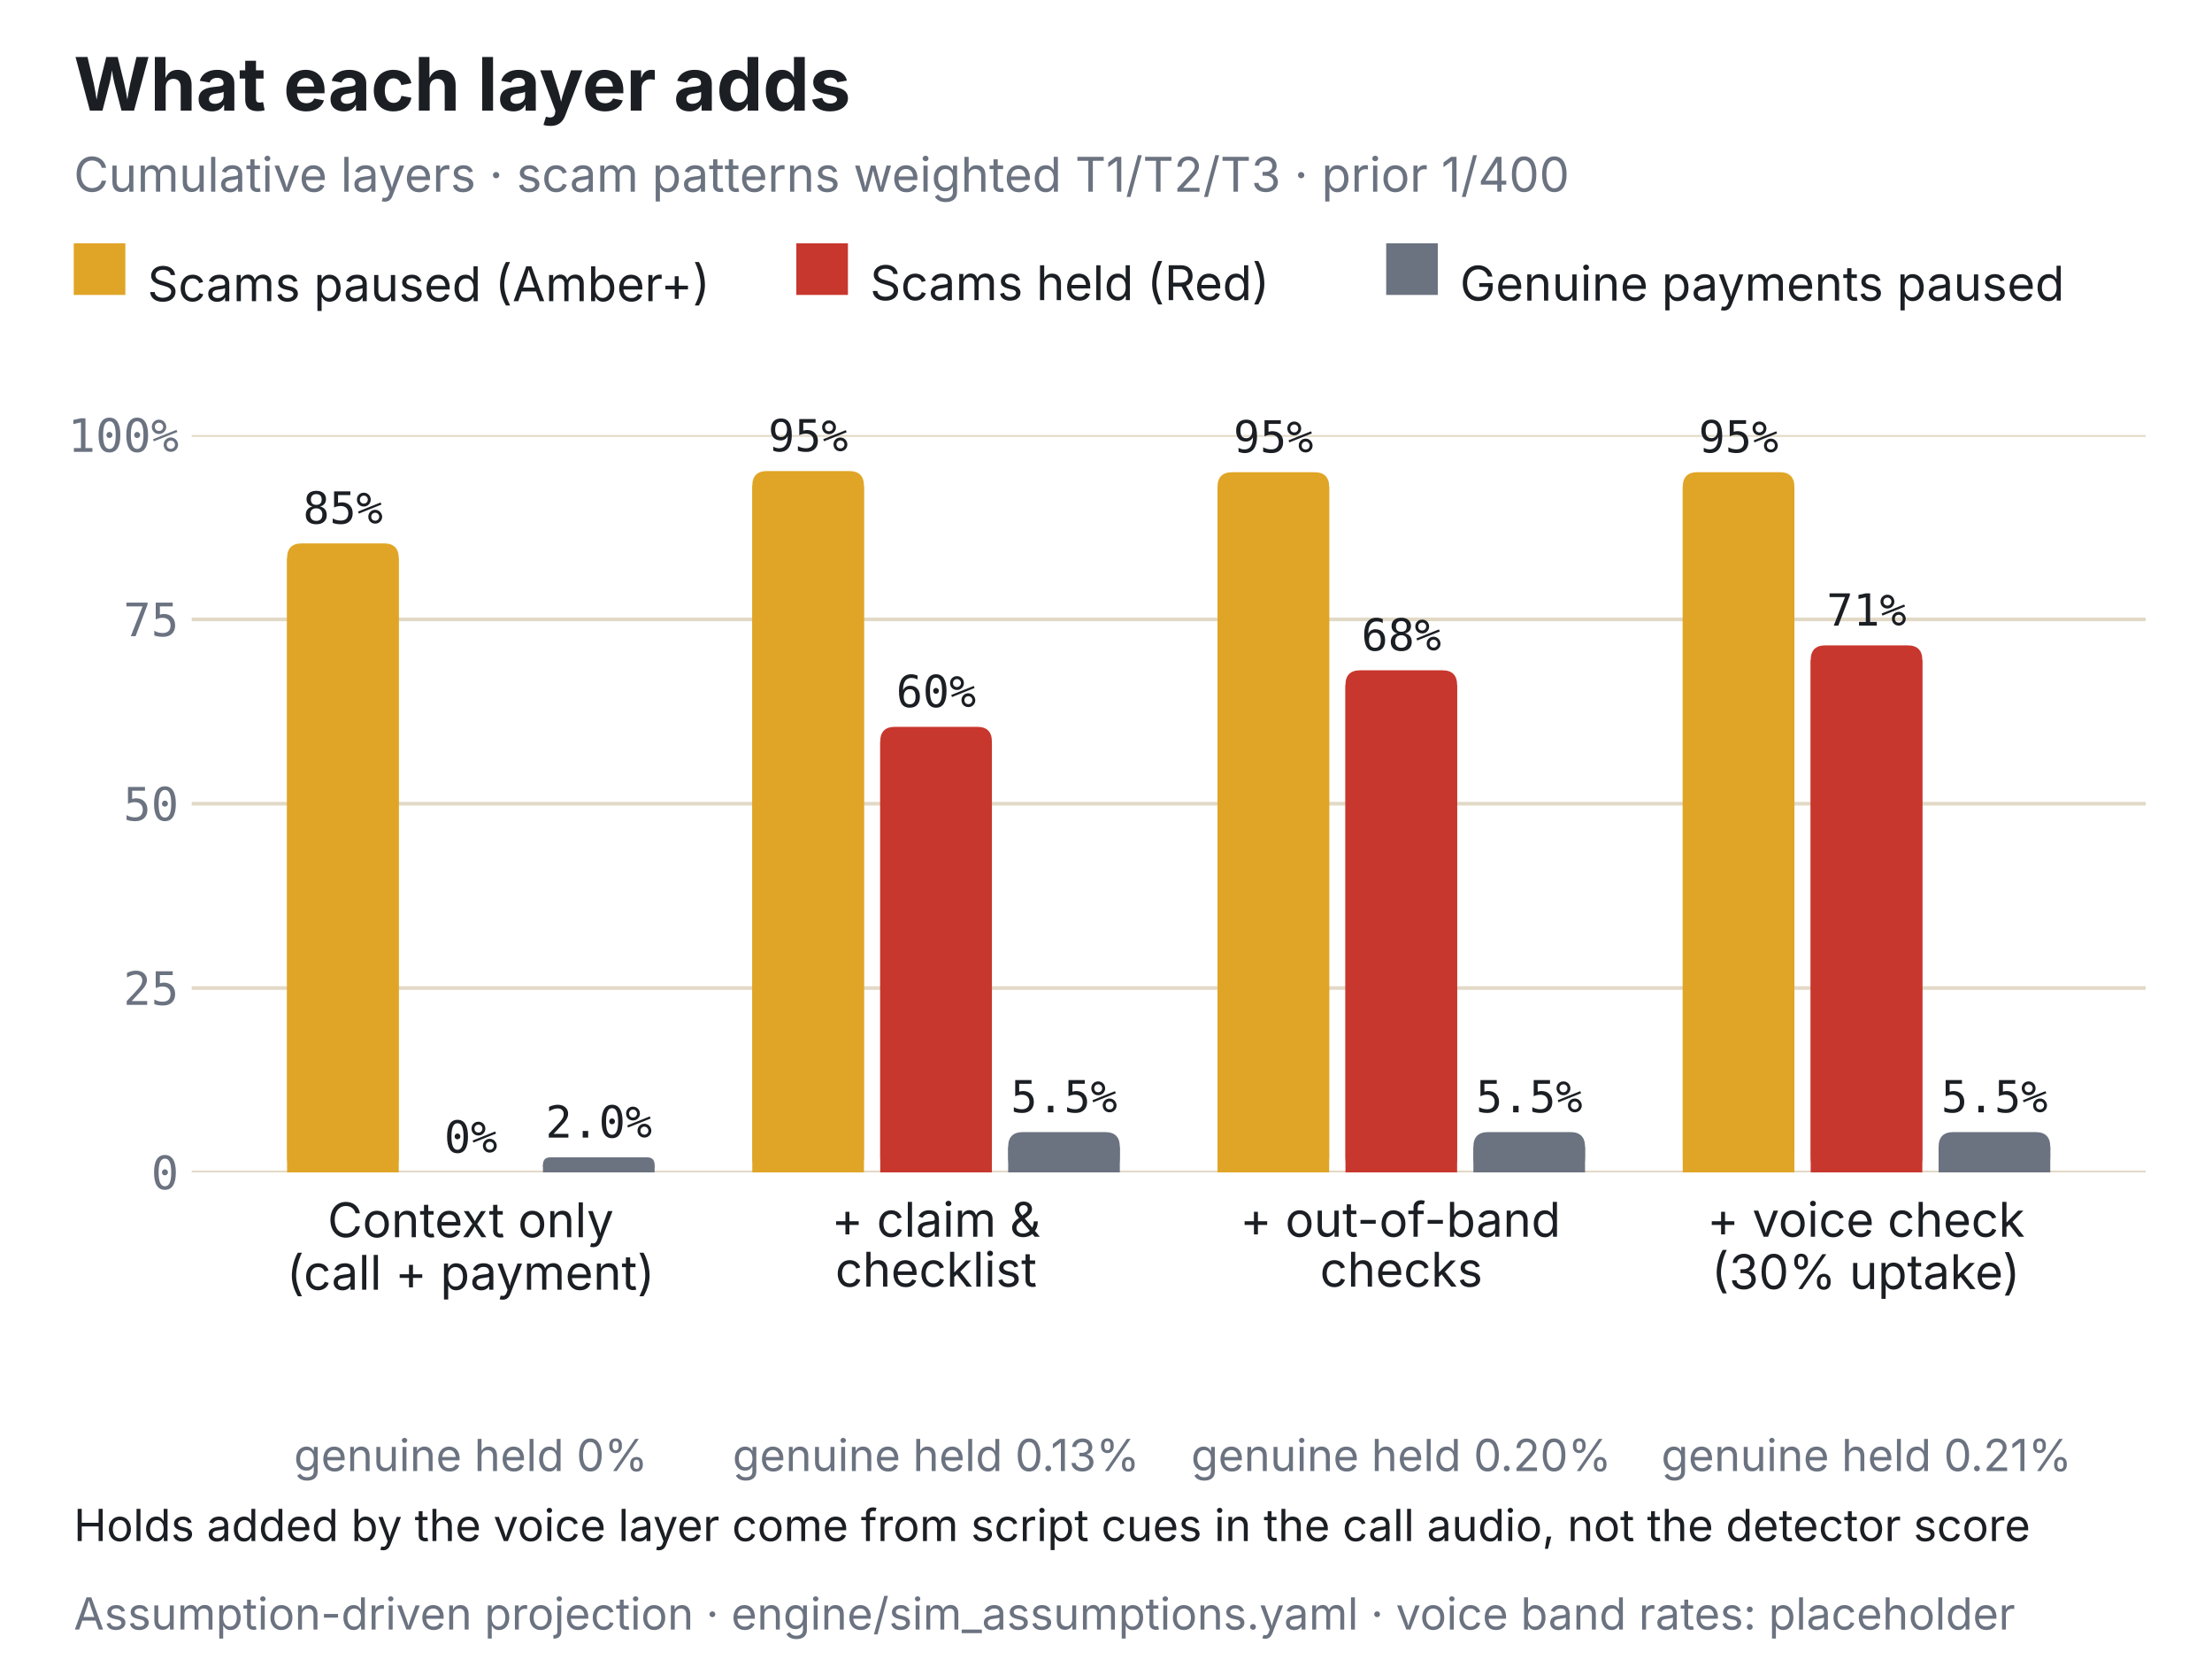
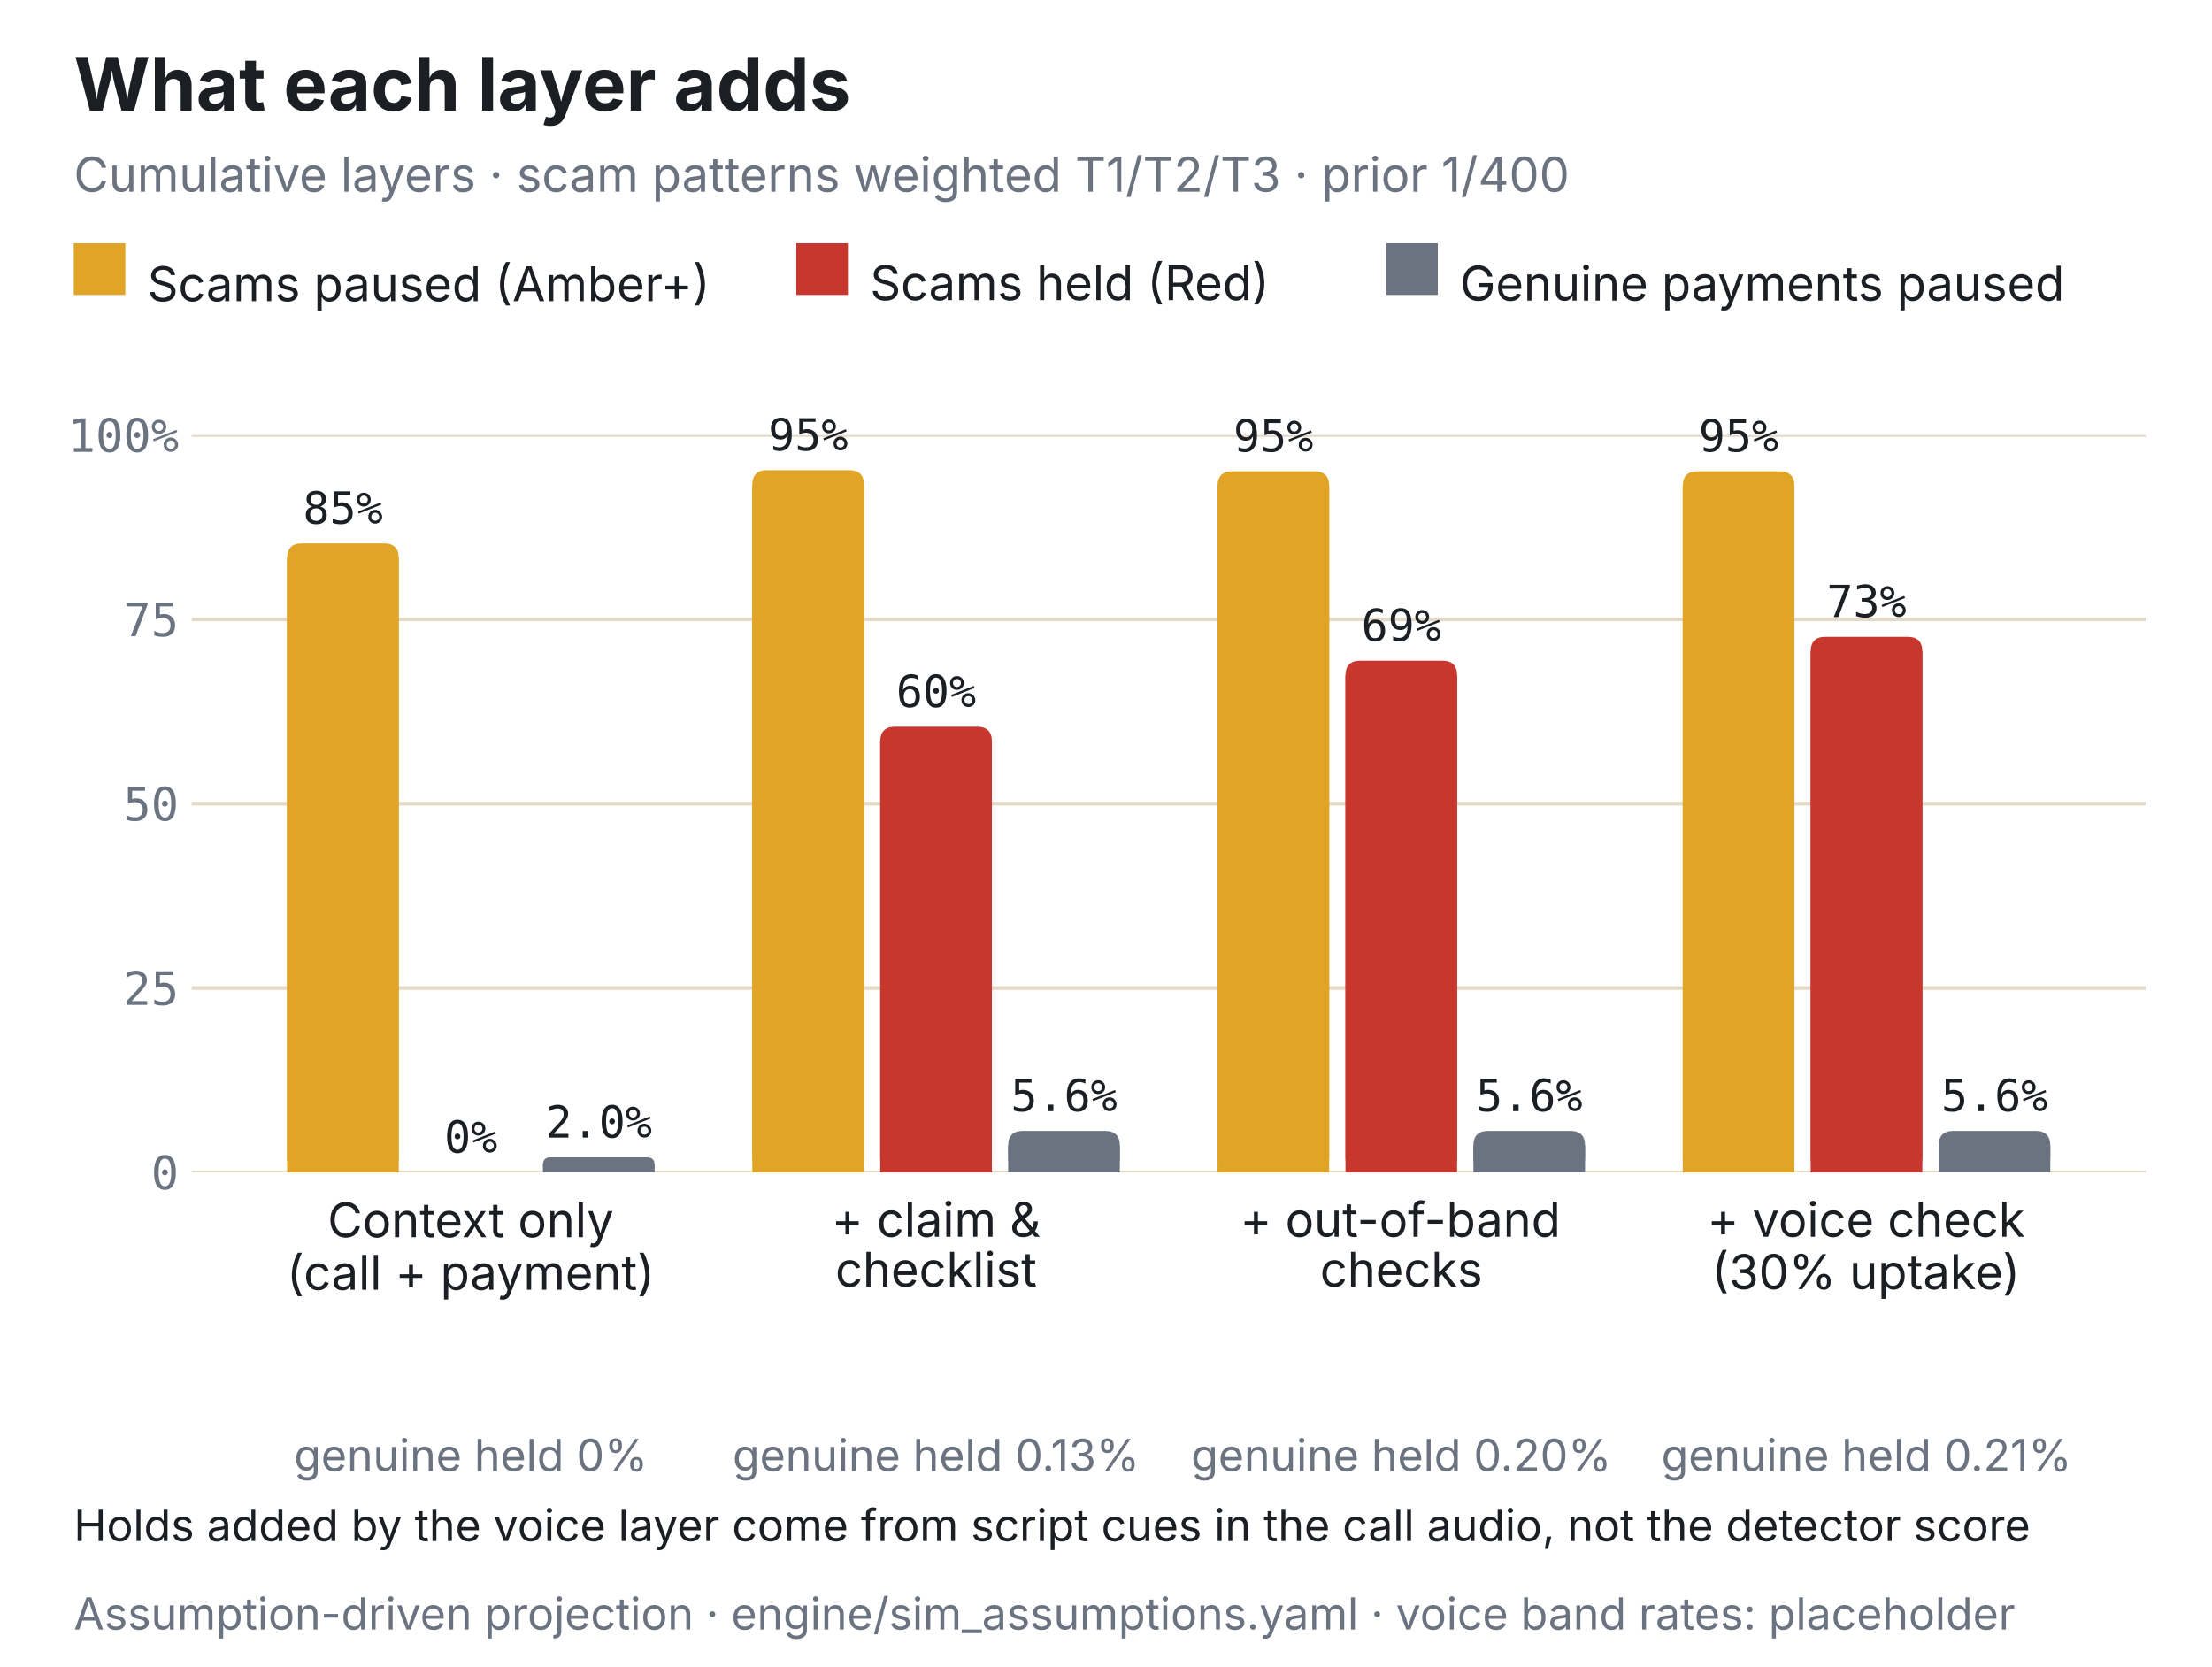
<svg xmlns="http://www.w3.org/2000/svg" width="600pt" height="452pt" viewBox="0 0 600 452" version="1.1">
  <defs>
    <style type="text/css">*{stroke-linejoin: round; stroke-linecap: butt}</style>
  </defs>
  <g id="figure_1">
    <g id="patch_1">
      <path d="M 0 452  L 600 452  L 600 0  L 0 0  L 0 452  z " style="fill: none; opacity: 0" />
    </g>
    <g id="axes_1">
      <g id="patch_2">
        <path d="M 52 318  L 582 318  L 582 118  L 52 118  L 52 318  z " style="fill: none" />
      </g>
      <g id="matplotlib.axis_1">
        <g id="xtick_1">
          <g id="line2d_1" />
          <g id="text_1">
            <text style="fill: #1b1f24; font: 13px 'Inter', 'Noto Sans Devanagari', 'DejaVu Sans', 'Bitstream Vera Sans', 'Computer Modern Sans Serif', 'Lucida Grande', 'Verdana', 'Geneva', 'Lucid', 'Arial', 'Helvetica', 'Avant Garde', sans-serif" transform="translate(88.84327 335.5855)">Context only</text>
            <text style="fill: #1b1f24; font: 13px 'Inter', 'Noto Sans Devanagari', 'DejaVu Sans', 'Bitstream Vera Sans', 'Computer Modern Sans Serif', 'Lucida Grande', 'Verdana', 'Geneva', 'Lucid', 'Arial', 'Helvetica', 'Avant Garde', sans-serif" transform="translate(77.77194 349.8309)">(call + payment)</text>
          </g>
        </g>
        <g id="xtick_2">
          <g id="line2d_2" />
          <g id="text_2">
            <text style="fill: #1b1f24; font: 13px 'Inter', 'Noto Sans Devanagari', 'DejaVu Sans', 'Bitstream Vera Sans', 'Computer Modern Sans Serif', 'Lucida Grande', 'Verdana', 'Geneva', 'Lucid', 'Arial', 'Helvetica', 'Avant Garde', sans-serif" transform="translate(225.5566 335.4575)">+ claim &amp;</text>
            <text style="fill: #1b1f24; font: 13px 'Inter', 'Noto Sans Devanagari', 'DejaVu Sans', 'Bitstream Vera Sans', 'Computer Modern Sans Serif', 'Lucida Grande', 'Verdana', 'Geneva', 'Lucid', 'Arial', 'Helvetica', 'Avant Garde', sans-serif" transform="translate(226.5723 348.9864)">checklist</text>
          </g>
        </g>
        <g id="xtick_3">
          <g id="line2d_3" />
          <g id="text_3">
            <text style="fill: #1b1f24; font: 13px 'Inter', 'Noto Sans Devanagari', 'DejaVu Sans', 'Bitstream Vera Sans', 'Computer Modern Sans Serif', 'Lucida Grande', 'Verdana', 'Geneva', 'Lucid', 'Arial', 'Helvetica', 'Avant Garde', sans-serif" transform="translate(336.3645 335.4575)">+ out-of-band</text>
            <text style="fill: #1b1f24; font: 13px 'Inter', 'Noto Sans Devanagari', 'DejaVu Sans', 'Bitstream Vera Sans', 'Computer Modern Sans Serif', 'Lucida Grande', 'Verdana', 'Geneva', 'Lucid', 'Arial', 'Helvetica', 'Avant Garde', sans-serif" transform="translate(358.0379 348.9864)">checks</text>
          </g>
        </g>
        <g id="xtick_4">
          <g id="line2d_4" />
          <g id="text_4">
            <text style="fill: #1b1f24; font: 13px 'Inter', 'Noto Sans Devanagari', 'DejaVu Sans', 'Bitstream Vera Sans', 'Computer Modern Sans Serif', 'Lucida Grande', 'Verdana', 'Geneva', 'Lucid', 'Arial', 'Helvetica', 'Avant Garde', sans-serif" transform="translate(463.0749 335.4575)">+ voice check</text>
            <text style="fill: #1b1f24; font: 13px 'Inter', 'Noto Sans Devanagari', 'DejaVu Sans', 'Bitstream Vera Sans', 'Computer Modern Sans Serif', 'Lucida Grande', 'Verdana', 'Geneva', 'Lucid', 'Arial', 'Helvetica', 'Avant Garde', sans-serif" transform="translate(464.2612 349.6522)">(30% uptake)</text>
          </g>
        </g>
      </g>
      <g id="matplotlib.axis_2">
        <g id="ytick_1">
          <g id="line2d_5">
-             <path d="M 52 318  L 582 318  " clip-path="url(#pef36af32f4)" style="fill: none; stroke: #e2d9c6; stroke-linecap: square" />
+             <path d="M 52 318  L 582 318  " clip-path="url(#p454a679664)" style="fill: none; stroke: #e2d9c6; stroke-linecap: square" />
          </g>
          <g id="line2d_6" />
          <g id="text_5">
            <text style="fill: #6b7280; font: 12.5px 'JetBrains Mono', 'DejaVu Sans Mono', 'Bitstream Vera Sans Mono', 'Computer Modern Typewriter', 'Andale Mono', 'Nimbus Mono L', 'Courier New', 'Courier', 'Fixed', 'Terminal', monospace; text-anchor: end" x="48.5" y="322.562" transform="rotate(-0 48.5 322.5625)">0</text>
          </g>
        </g>
        <g id="ytick_2">
          <g id="line2d_7">
-             <path d="M 52 268  L 582 268  " clip-path="url(#pef36af32f4)" style="fill: none; stroke: #e2d9c6; stroke-linecap: square" />
+             <path d="M 52 268  L 582 268  " clip-path="url(#p454a679664)" style="fill: none; stroke: #e2d9c6; stroke-linecap: square" />
          </g>
          <g id="line2d_8" />
          <g id="text_6">
            <text style="fill: #6b7280; font: 12.5px 'JetBrains Mono', 'DejaVu Sans Mono', 'Bitstream Vera Sans Mono', 'Computer Modern Typewriter', 'Andale Mono', 'Nimbus Mono L', 'Courier New', 'Courier', 'Fixed', 'Terminal', monospace; text-anchor: end" x="48.5" y="272.562" transform="rotate(-0 48.5 272.5625)">25</text>
          </g>
        </g>
        <g id="ytick_3">
          <g id="line2d_9">
-             <path d="M 52 218  L 582 218  " clip-path="url(#pef36af32f4)" style="fill: none; stroke: #e2d9c6; stroke-linecap: square" />
+             <path d="M 52 218  L 582 218  " clip-path="url(#p454a679664)" style="fill: none; stroke: #e2d9c6; stroke-linecap: square" />
          </g>
          <g id="line2d_10" />
          <g id="text_7">
            <text style="fill: #6b7280; font: 12.5px 'JetBrains Mono', 'DejaVu Sans Mono', 'Bitstream Vera Sans Mono', 'Computer Modern Typewriter', 'Andale Mono', 'Nimbus Mono L', 'Courier New', 'Courier', 'Fixed', 'Terminal', monospace; text-anchor: end" x="48.5" y="222.562" transform="rotate(-0 48.5 222.5625)">50</text>
          </g>
        </g>
        <g id="ytick_4">
          <g id="line2d_11">
-             <path d="M 52 168  L 582 168  " clip-path="url(#pef36af32f4)" style="fill: none; stroke: #e2d9c6; stroke-linecap: square" />
+             <path d="M 52 168  L 582 168  " clip-path="url(#p454a679664)" style="fill: none; stroke: #e2d9c6; stroke-linecap: square" />
          </g>
          <g id="line2d_12" />
          <g id="text_8">
            <text style="fill: #6b7280; font: 12.5px 'JetBrains Mono', 'DejaVu Sans Mono', 'Bitstream Vera Sans Mono', 'Computer Modern Typewriter', 'Andale Mono', 'Nimbus Mono L', 'Courier New', 'Courier', 'Fixed', 'Terminal', monospace; text-anchor: end" x="48.5" y="172.562" transform="rotate(-0 48.5 172.5625)">75</text>
          </g>
        </g>
        <g id="ytick_5">
          <g id="line2d_13">
-             <path d="M 52 118  L 582 118  " clip-path="url(#pef36af32f4)" style="fill: none; stroke: #e2d9c6; stroke-linecap: square" />
+             <path d="M 52 118  L 582 118  " clip-path="url(#p454a679664)" style="fill: none; stroke: #e2d9c6; stroke-linecap: square" />
          </g>
          <g id="line2d_14" />
          <g id="text_9">
            <text style="fill: #6b7280; font: 12.5px 'JetBrains Mono', 'DejaVu Sans Mono', 'Bitstream Vera Sans Mono', 'Computer Modern Typewriter', 'Andale Mono', 'Nimbus Mono L', 'Courier New', 'Courier', 'Fixed', 'Terminal', monospace; text-anchor: end" x="48.5" y="122.562" transform="rotate(-0 48.5 122.5625)">100%</text>
          </g>
        </g>
      </g>
      <g id="patch_3">
-         <path d="M 81.869 318  L 104.155 318  Q 108.155 318 108.155 314  L 108.155 151.394  Q 108.155 147.394 104.155 147.394  L 81.869 147.394  Q 77.869 147.394 77.869 151.394  L 77.869 314  Q 77.869 318 81.869 318  z " clip-path="url(#pef36af32f4)" style="fill: #e0a526" />
+         <path d="M 81.869 318  L 104.155 318  Q 108.155 318 108.155 314  L 108.155 151.394  Q 108.155 147.394 104.155 147.394  L 81.869 147.394  Q 77.869 147.394 77.869 151.394  L 77.869 314  Q 77.869 318 81.869 318  z " clip-path="url(#p454a679664)" style="fill: #e0a526" />
      </g>
      <g id="patch_4">
-         <path d="M 77.869 318  L 108.155 318  L 108.155 151.394  L 77.869 151.394  z " clip-path="url(#pef36af32f4)" style="fill: #e0a526" />
+         <path d="M 77.869 318  L 108.155 318  L 108.155 151.394  L 77.869 151.394  z " clip-path="url(#p454a679664)" style="fill: #e0a526" />
      </g>
      <g id="text_10">
        <text style="fill: #1b1f24; font: 12px 'JetBrains Mono', 'DejaVu Sans Mono', 'Bitstream Vera Sans Mono', 'Computer Modern Typewriter', 'Andale Mono', 'Nimbus Mono L', 'Courier New', 'Courier', 'Fixed', 'Terminal', monospace; text-anchor: middle" x="93.012" y="142.034" transform="rotate(-0 93.0119 142.034)">85%</text>
      </g>
      <g id="text_11">
        <text style="fill: #1b1f24; font: 12px 'JetBrains Mono', 'DejaVu Sans Mono', 'Bitstream Vera Sans Mono', 'Computer Modern Typewriter', 'Andale Mono', 'Nimbus Mono L', 'Courier New', 'Courier', 'Fixed', 'Terminal', monospace; text-anchor: middle" x="127.714" y="312.64" transform="rotate(-0 127.7143 312.64)">0%</text>
      </g>
      <g id="patch_5">
-         <path d="M 149.317 318  L 175.517 318  Q 177.56 318 177.56 315.957  L 177.56 315.957  Q 177.56 313.914 175.517 313.914  L 149.317 313.914  Q 147.274 313.914 147.274 315.957  L 147.274 315.957  Q 147.274 318 149.317 318  z " clip-path="url(#pef36af32f4)" style="fill: #6b7280" />
+         <path d="M 149.317 318  L 175.517 318  Q 177.56 318 177.56 315.957  L 177.56 315.957  Q 177.56 313.914 175.517 313.914  L 149.317 313.914  Q 147.274 313.914 147.274 315.957  L 147.274 315.957  Q 147.274 318 149.317 318  z " clip-path="url(#p454a679664)" style="fill: #6b7280" />
      </g>
      <g id="patch_6">
-         <path d="M 147.274 318  L 177.56 318  L 177.56 315.957  L 147.274 315.957  z " clip-path="url(#pef36af32f4)" style="fill: #6b7280" />
+         <path d="M 147.274 318  L 177.56 318  L 177.56 315.957  L 147.274 315.957  z " clip-path="url(#p454a679664)" style="fill: #6b7280" />
      </g>
      <g id="text_12">
        <text style="fill: #1b1f24; font: 12px 'JetBrains Mono', 'DejaVu Sans Mono', 'Bitstream Vera Sans Mono', 'Computer Modern Typewriter', 'Andale Mono', 'Nimbus Mono L', 'Courier New', 'Courier', 'Fixed', 'Terminal', monospace; text-anchor: middle" x="162.417" y="308.554" transform="rotate(-0 162.4167 308.554)">2.0%</text>
      </g>
      <g id="text_13">
        <text style="fill: #6b7280; font: 12px 'Inter', 'Noto Sans Devanagari', 'DejaVu Sans', 'Bitstream Vera Sans', 'Computer Modern Sans Serif', 'Lucida Grande', 'Verdana', 'Geneva', 'Lucid', 'Arial', 'Helvetica', 'Avant Garde', sans-serif; text-anchor: middle" x="127.714" y="399.017" transform="rotate(-0 127.7143 399.0169)">genuine held 0%</text>
      </g>
      <g id="patch_7">
-         <path d="M 208.06 318  L 230.345 318  Q 234.345 318 234.345 314  L 234.345 131.772  Q 234.345 127.772 230.345 127.772  L 208.06 127.772  Q 204.06 127.772 204.06 131.772  L 204.06 314  Q 204.06 318 208.06 318  z " clip-path="url(#pef36af32f4)" style="fill: #e0a526" />
+         <path d="M 208.06 318  L 230.345 318  Q 234.345 318 234.345 314  L 234.345 131.532  Q 234.345 127.532 230.345 127.532  L 208.06 127.532  Q 204.06 127.532 204.06 131.532  L 204.06 314  Q 204.06 318 208.06 318  z " clip-path="url(#p454a679664)" style="fill: #e0a526" />
      </g>
      <g id="patch_8">
-         <path d="M 204.06 318  L 234.345 318  L 234.345 131.772  L 204.06 131.772  z " clip-path="url(#pef36af32f4)" style="fill: #e0a526" />
+         <path d="M 204.06 318  L 234.345 318  L 234.345 131.532  L 204.06 131.532  z " clip-path="url(#p454a679664)" style="fill: #e0a526" />
      </g>
      <g id="text_14">
-         <text style="fill: #1b1f24; font: 12px 'JetBrains Mono', 'DejaVu Sans Mono', 'Bitstream Vera Sans Mono', 'Computer Modern Typewriter', 'Andale Mono', 'Nimbus Mono L', 'Courier New', 'Courier', 'Fixed', 'Terminal', monospace; text-anchor: middle" x="219.202" y="122.412" transform="rotate(-0 219.2024 122.412)">95%</text>
+         <text style="fill: #1b1f24; font: 12px 'JetBrains Mono', 'DejaVu Sans Mono', 'Bitstream Vera Sans Mono', 'Computer Modern Typewriter', 'Andale Mono', 'Nimbus Mono L', 'Courier New', 'Courier', 'Fixed', 'Terminal', monospace; text-anchor: middle" x="219.202" y="122.172" transform="rotate(-0 219.2024 122.172)">95%</text>
      </g>
      <g id="patch_9">
-         <path d="M 242.762 318  L 265.048 318  Q 269.048 318 269.048 314  L 269.048 201.148  Q 269.048 197.148 265.048 197.148  L 242.762 197.148  Q 238.762 197.148 238.762 201.148  L 238.762 314  Q 238.762 318 242.762 318  z " clip-path="url(#pef36af32f4)" style="fill: #c8372d" />
+         <path d="M 242.762 318  L 265.048 318  Q 269.048 318 269.048 314  L 269.048 201.122  Q 269.048 197.122 265.048 197.122  L 242.762 197.122  Q 238.762 197.122 238.762 201.122  L 238.762 314  Q 238.762 318 242.762 318  z " clip-path="url(#p454a679664)" style="fill: #c8372d" />
      </g>
      <g id="patch_10">
-         <path d="M 238.762 318  L 269.048 318  L 269.048 201.148  L 238.762 201.148  z " clip-path="url(#pef36af32f4)" style="fill: #c8372d" />
+         <path d="M 238.762 318  L 269.048 318  L 269.048 201.122  L 238.762 201.122  z " clip-path="url(#p454a679664)" style="fill: #c8372d" />
      </g>
      <g id="text_15">
-         <text style="fill: #1b1f24; font: 12px 'JetBrains Mono', 'DejaVu Sans Mono', 'Bitstream Vera Sans Mono', 'Computer Modern Typewriter', 'Andale Mono', 'Nimbus Mono L', 'Courier New', 'Courier', 'Fixed', 'Terminal', monospace; text-anchor: middle" x="253.905" y="191.788" transform="rotate(-0 253.9048 191.788)">60%</text>
+         <text style="fill: #1b1f24; font: 12px 'JetBrains Mono', 'DejaVu Sans Mono', 'Bitstream Vera Sans Mono', 'Computer Modern Typewriter', 'Andale Mono', 'Nimbus Mono L', 'Courier New', 'Courier', 'Fixed', 'Terminal', monospace; text-anchor: middle" x="253.905" y="191.762" transform="rotate(-0 253.9048 191.762)">60%</text>
      </g>
      <g id="patch_11">
-         <path d="M 277.464 318  L 299.75 318  Q 303.75 318 303.75 314  L 303.75 311.07  Q 303.75 307.07 299.75 307.07  L 277.464 307.07  Q 273.464 307.07 273.464 311.07  L 273.464 314  Q 273.464 318 277.464 318  z " clip-path="url(#pef36af32f4)" style="fill: #6b7280" />
+         <path d="M 277.464 318  L 299.75 318  Q 303.75 318 303.75 314  L 303.75 310.748  Q 303.75 306.748 299.75 306.748  L 277.464 306.748  Q 273.464 306.748 273.464 310.748  L 273.464 314  Q 273.464 318 277.464 318  z " clip-path="url(#p454a679664)" style="fill: #6b7280" />
      </g>
      <g id="patch_12">
-         <path d="M 273.464 318  L 303.75 318  L 303.75 311.07  L 273.464 311.07  z " clip-path="url(#pef36af32f4)" style="fill: #6b7280" />
+         <path d="M 273.464 318  L 303.75 318  L 303.75 310.748  L 273.464 310.748  z " clip-path="url(#p454a679664)" style="fill: #6b7280" />
      </g>
      <g id="text_16">
-         <text style="fill: #1b1f24; font: 12px 'JetBrains Mono', 'DejaVu Sans Mono', 'Bitstream Vera Sans Mono', 'Computer Modern Typewriter', 'Andale Mono', 'Nimbus Mono L', 'Courier New', 'Courier', 'Fixed', 'Terminal', monospace; text-anchor: middle" x="288.607" y="301.71" transform="rotate(-0 288.6071 301.71)">5.5%</text>
+         <text style="fill: #1b1f24; font: 12px 'JetBrains Mono', 'DejaVu Sans Mono', 'Bitstream Vera Sans Mono', 'Computer Modern Typewriter', 'Andale Mono', 'Nimbus Mono L', 'Courier New', 'Courier', 'Fixed', 'Terminal', monospace; text-anchor: middle" x="288.607" y="301.388" transform="rotate(-0 288.6071 301.388)">5.6%</text>
      </g>
      <g id="text_17">
        <text style="fill: #6b7280; font: 12px 'Inter', 'Noto Sans Devanagari', 'DejaVu Sans', 'Bitstream Vera Sans', 'Computer Modern Sans Serif', 'Lucida Grande', 'Verdana', 'Geneva', 'Lucid', 'Arial', 'Helvetica', 'Avant Garde', sans-serif; text-anchor: middle" x="253.905" y="399.017" transform="rotate(-0 253.9048 399.0169)">genuine held 0.13%</text>
      </g>
      <g id="patch_13">
-         <path d="M 334.25 318  L 356.536 318  Q 360.536 318 360.536 314  L 360.536 132.084  Q 360.536 128.084 356.536 128.084  L 334.25 128.084  Q 330.25 128.084 330.25 132.084  L 330.25 314  Q 330.25 318 334.25 318  z " clip-path="url(#pef36af32f4)" style="fill: #e0a526" />
+         <path d="M 334.25 318  L 356.536 318  Q 360.536 318 360.536 314  L 360.536 131.844  Q 360.536 127.844 356.536 127.844  L 334.25 127.844  Q 330.25 127.844 330.25 131.844  L 330.25 314  Q 330.25 318 334.25 318  z " clip-path="url(#p454a679664)" style="fill: #e0a526" />
      </g>
      <g id="patch_14">
-         <path d="M 330.25 318  L 360.536 318  L 360.536 132.084  L 330.25 132.084  z " clip-path="url(#pef36af32f4)" style="fill: #e0a526" />
+         <path d="M 330.25 318  L 360.536 318  L 360.536 131.844  L 330.25 131.844  z " clip-path="url(#p454a679664)" style="fill: #e0a526" />
      </g>
      <g id="text_18">
-         <text style="fill: #1b1f24; font: 12px 'JetBrains Mono', 'DejaVu Sans Mono', 'Bitstream Vera Sans Mono', 'Computer Modern Typewriter', 'Andale Mono', 'Nimbus Mono L', 'Courier New', 'Courier', 'Fixed', 'Terminal', monospace; text-anchor: middle" x="345.393" y="122.724" transform="rotate(-0 345.3929 122.724)">95%</text>
+         <text style="fill: #1b1f24; font: 12px 'JetBrains Mono', 'DejaVu Sans Mono', 'Bitstream Vera Sans Mono', 'Computer Modern Typewriter', 'Andale Mono', 'Nimbus Mono L', 'Courier New', 'Courier', 'Fixed', 'Terminal', monospace; text-anchor: middle" x="345.393" y="122.484" transform="rotate(-0 345.3929 122.484)">95%</text>
      </g>
      <g id="patch_15">
-         <path d="M 368.952 318  L 391.238 318  Q 395.238 318 395.238 314  L 395.238 185.812  Q 395.238 181.812 391.238 181.812  L 368.952 181.812  Q 364.952 181.812 364.952 185.812  L 364.952 314  Q 364.952 318 368.952 318  z " clip-path="url(#pef36af32f4)" style="fill: #c8372d" />
+         <path d="M 368.952 318  L 391.238 318  Q 395.238 318 395.238 314  L 395.238 183.212  Q 395.238 179.212 391.238 179.212  L 368.952 179.212  Q 364.952 179.212 364.952 183.212  L 364.952 314  Q 364.952 318 368.952 318  z " clip-path="url(#p454a679664)" style="fill: #c8372d" />
      </g>
      <g id="patch_16">
-         <path d="M 364.952 318  L 395.238 318  L 395.238 185.812  L 364.952 185.812  z " clip-path="url(#pef36af32f4)" style="fill: #c8372d" />
+         <path d="M 364.952 318  L 395.238 318  L 395.238 183.212  L 364.952 183.212  z " clip-path="url(#p454a679664)" style="fill: #c8372d" />
      </g>
      <g id="text_19">
-         <text style="fill: #1b1f24; font: 12px 'JetBrains Mono', 'DejaVu Sans Mono', 'Bitstream Vera Sans Mono', 'Computer Modern Typewriter', 'Andale Mono', 'Nimbus Mono L', 'Courier New', 'Courier', 'Fixed', 'Terminal', monospace; text-anchor: middle" x="380.095" y="176.452" transform="rotate(-0 380.0952 176.452)">68%</text>
+         <text style="fill: #1b1f24; font: 12px 'JetBrains Mono', 'DejaVu Sans Mono', 'Bitstream Vera Sans Mono', 'Computer Modern Typewriter', 'Andale Mono', 'Nimbus Mono L', 'Courier New', 'Courier', 'Fixed', 'Terminal', monospace; text-anchor: middle" x="380.095" y="173.852" transform="rotate(-0 380.0952 173.852)">69%</text>
      </g>
      <g id="patch_17">
-         <path d="M 403.655 318  L 425.94 318  Q 429.94 318 429.94 314  L 429.94 311.07  Q 429.94 307.07 425.94 307.07  L 403.655 307.07  Q 399.655 307.07 399.655 311.07  L 399.655 314  Q 399.655 318 403.655 318  z " clip-path="url(#pef36af32f4)" style="fill: #6b7280" />
+         <path d="M 403.655 318  L 425.94 318  Q 429.94 318 429.94 314  L 429.94 310.748  Q 429.94 306.748 425.94 306.748  L 403.655 306.748  Q 399.655 306.748 399.655 310.748  L 399.655 314  Q 399.655 318 403.655 318  z " clip-path="url(#p454a679664)" style="fill: #6b7280" />
      </g>
      <g id="patch_18">
-         <path d="M 399.655 318  L 429.94 318  L 429.94 311.07  L 399.655 311.07  z " clip-path="url(#pef36af32f4)" style="fill: #6b7280" />
+         <path d="M 399.655 318  L 429.94 318  L 429.94 310.748  L 399.655 310.748  z " clip-path="url(#p454a679664)" style="fill: #6b7280" />
      </g>
      <g id="text_20">
-         <text style="fill: #1b1f24; font: 12px 'JetBrains Mono', 'DejaVu Sans Mono', 'Bitstream Vera Sans Mono', 'Computer Modern Typewriter', 'Andale Mono', 'Nimbus Mono L', 'Courier New', 'Courier', 'Fixed', 'Terminal', monospace; text-anchor: middle" x="414.798" y="301.71" transform="rotate(-0 414.7976 301.71)">5.5%</text>
+         <text style="fill: #1b1f24; font: 12px 'JetBrains Mono', 'DejaVu Sans Mono', 'Bitstream Vera Sans Mono', 'Computer Modern Typewriter', 'Andale Mono', 'Nimbus Mono L', 'Courier New', 'Courier', 'Fixed', 'Terminal', monospace; text-anchor: middle" x="414.798" y="301.388" transform="rotate(-0 414.7976 301.388)">5.6%</text>
      </g>
      <g id="text_21">
        <text style="fill: #6b7280; font: 12px 'Inter', 'Noto Sans Devanagari', 'DejaVu Sans', 'Bitstream Vera Sans', 'Computer Modern Sans Serif', 'Lucida Grande', 'Verdana', 'Geneva', 'Lucid', 'Arial', 'Helvetica', 'Avant Garde', sans-serif; text-anchor: middle" x="380.095" y="399.017" transform="rotate(-0 380.0952 399.0169)">genuine held 0.20%</text>
      </g>
      <g id="patch_19">
-         <path d="M 460.44 318  L 482.726 318  Q 486.726 318 486.726 314  L 486.726 132.076  Q 486.726 128.076 482.726 128.076  L 460.44 128.076  Q 456.44 128.076 456.44 132.076  L 456.44 314  Q 456.44 318 460.44 318  z " clip-path="url(#pef36af32f4)" style="fill: #e0a526" />
+         <path d="M 460.44 318  L 482.726 318  Q 486.726 318 486.726 314  L 486.726 131.838  Q 486.726 127.838 482.726 127.838  L 460.44 127.838  Q 456.44 127.838 456.44 131.838  L 456.44 314  Q 456.44 318 460.44 318  z " clip-path="url(#p454a679664)" style="fill: #e0a526" />
      </g>
      <g id="patch_20">
-         <path d="M 456.44 318  L 486.726 318  L 486.726 132.076  L 456.44 132.076  z " clip-path="url(#pef36af32f4)" style="fill: #e0a526" />
+         <path d="M 456.44 318  L 486.726 318  L 486.726 131.838  L 456.44 131.838  z " clip-path="url(#p454a679664)" style="fill: #e0a526" />
      </g>
      <g id="text_22">
-         <text style="fill: #1b1f24; font: 12px 'JetBrains Mono', 'DejaVu Sans Mono', 'Bitstream Vera Sans Mono', 'Computer Modern Typewriter', 'Andale Mono', 'Nimbus Mono L', 'Courier New', 'Courier', 'Fixed', 'Terminal', monospace; text-anchor: middle" x="471.583" y="122.716" transform="rotate(-0 471.5833 122.716)">95%</text>
+         <text style="fill: #1b1f24; font: 12px 'JetBrains Mono', 'DejaVu Sans Mono', 'Bitstream Vera Sans Mono', 'Computer Modern Typewriter', 'Andale Mono', 'Nimbus Mono L', 'Courier New', 'Courier', 'Fixed', 'Terminal', monospace; text-anchor: middle" x="471.583" y="122.478" transform="rotate(-0 471.5833 122.478)">95%</text>
      </g>
      <g id="patch_21">
-         <path d="M 495.143 318  L 517.429 318  Q 521.429 318 521.429 314  L 521.429 179.054  Q 521.429 175.054 517.429 175.054  L 495.143 175.054  Q 491.143 175.054 491.143 179.054  L 491.143 314  Q 491.143 318 495.143 318  z " clip-path="url(#pef36af32f4)" style="fill: #c8372d" />
+         <path d="M 495.143 318  L 517.429 318  Q 521.429 318 521.429 314  L 521.429 176.736  Q 521.429 172.736 517.429 172.736  L 495.143 172.736  Q 491.143 172.736 491.143 176.736  L 491.143 314  Q 491.143 318 495.143 318  z " clip-path="url(#p454a679664)" style="fill: #c8372d" />
      </g>
      <g id="patch_22">
-         <path d="M 491.143 318  L 521.429 318  L 521.429 179.054  L 491.143 179.054  z " clip-path="url(#pef36af32f4)" style="fill: #c8372d" />
+         <path d="M 491.143 318  L 521.429 318  L 521.429 176.736  L 491.143 176.736  z " clip-path="url(#p454a679664)" style="fill: #c8372d" />
      </g>
      <g id="text_23">
-         <text style="fill: #1b1f24; font: 12px 'JetBrains Mono', 'DejaVu Sans Mono', 'Bitstream Vera Sans Mono', 'Computer Modern Typewriter', 'Andale Mono', 'Nimbus Mono L', 'Courier New', 'Courier', 'Fixed', 'Terminal', monospace; text-anchor: middle" x="506.286" y="169.694" transform="rotate(-0 506.2857 169.694)">71%</text>
+         <text style="fill: #1b1f24; font: 12px 'JetBrains Mono', 'DejaVu Sans Mono', 'Bitstream Vera Sans Mono', 'Computer Modern Typewriter', 'Andale Mono', 'Nimbus Mono L', 'Courier New', 'Courier', 'Fixed', 'Terminal', monospace; text-anchor: middle" x="506.286" y="167.376" transform="rotate(-0 506.2857 167.376)">73%</text>
      </g>
      <g id="patch_23">
-         <path d="M 529.845 318  L 552.131 318  Q 556.131 318 556.131 314  L 556.131 311.07  Q 556.131 307.07 552.131 307.07  L 529.845 307.07  Q 525.845 307.07 525.845 311.07  L 525.845 314  Q 525.845 318 529.845 318  z " clip-path="url(#pef36af32f4)" style="fill: #6b7280" />
+         <path d="M 529.845 318  L 552.131 318  Q 556.131 318 556.131 314  L 556.131 310.748  Q 556.131 306.748 552.131 306.748  L 529.845 306.748  Q 525.845 306.748 525.845 310.748  L 525.845 314  Q 525.845 318 529.845 318  z " clip-path="url(#p454a679664)" style="fill: #6b7280" />
      </g>
      <g id="patch_24">
-         <path d="M 525.845 318  L 556.131 318  L 556.131 311.07  L 525.845 311.07  z " clip-path="url(#pef36af32f4)" style="fill: #6b7280" />
+         <path d="M 525.845 318  L 556.131 318  L 556.131 310.748  L 525.845 310.748  z " clip-path="url(#p454a679664)" style="fill: #6b7280" />
      </g>
      <g id="text_24">
-         <text style="fill: #1b1f24; font: 12px 'JetBrains Mono', 'DejaVu Sans Mono', 'Bitstream Vera Sans Mono', 'Computer Modern Typewriter', 'Andale Mono', 'Nimbus Mono L', 'Courier New', 'Courier', 'Fixed', 'Terminal', monospace; text-anchor: middle" x="540.988" y="301.71" transform="rotate(-0 540.9881 301.71)">5.5%</text>
+         <text style="fill: #1b1f24; font: 12px 'JetBrains Mono', 'DejaVu Sans Mono', 'Bitstream Vera Sans Mono', 'Computer Modern Typewriter', 'Andale Mono', 'Nimbus Mono L', 'Courier New', 'Courier', 'Fixed', 'Terminal', monospace; text-anchor: middle" x="540.988" y="301.388" transform="rotate(-0 540.9881 301.388)">5.6%</text>
      </g>
      <g id="text_25">
        <text style="fill: #6b7280; font: 12px 'Inter', 'Noto Sans Devanagari', 'DejaVu Sans', 'Bitstream Vera Sans', 'Computer Modern Sans Serif', 'Lucida Grande', 'Verdana', 'Geneva', 'Lucid', 'Arial', 'Helvetica', 'Avant Garde', sans-serif; text-anchor: middle" x="506.286" y="399.017" transform="rotate(-0 506.2857 399.0169)">genuine held 0.21%</text>
      </g>
    </g>
    <g id="patch_25">
      <path d="M 20 80  L 34 80  L 34 66  L 20 66  z " style="fill: #e0a526" />
    </g>
    <g id="patch_26">
      <path d="M 216 80  L 230 80  L 230 66  L 216 66  z " style="fill: #c8372d" />
    </g>
    <g id="patch_27">
      <path d="M 376 80  L 390 80  L 390 66  L 376 66  z " style="fill: #6b7280" />
    </g>
    <g id="text_26">
      <text style="fill: #1b1f24; font: 700 20px 'Space Grotesk', 'Space Grotesk Light', 'Inter', 'DejaVu Sans', 'Bitstream Vera Sans', 'Computer Modern Sans Serif', 'Lucida Grande', 'Verdana', 'Geneva', 'Lucid', 'Arial', 'Helvetica', 'Avant Garde', sans-serif; text-anchor: start" x="20" y="30" transform="rotate(-0 20 30)">What each layer adds</text>
    </g>
    <g id="text_27">
      <text style="fill: #6b7280; font: 13px 'Inter', 'Noto Sans Devanagari', 'DejaVu Sans', 'Bitstream Vera Sans', 'Computer Modern Sans Serif', 'Lucida Grande', 'Verdana', 'Geneva', 'Lucid', 'Arial', 'Helvetica', 'Avant Garde', sans-serif; text-anchor: start" x="20" y="52" transform="rotate(-0 20 52)">Cumulative layers · scam patterns weighted T1/T2/T3 · prior 1/400</text>
    </g>
    <g id="text_28">
      <text style="fill: #1b1f24; font: 13px 'Inter', 'Noto Sans Devanagari', 'DejaVu Sans', 'Bitstream Vera Sans', 'Computer Modern Sans Serif', 'Lucida Grande', 'Verdana', 'Geneva', 'Lucid', 'Arial', 'Helvetica', 'Avant Garde', sans-serif; text-anchor: start" x="40" y="81.692" transform="rotate(-0 40 81.6918)">Scams paused (Amber+)</text>
    </g>
    <g id="text_29">
      <text style="fill: #1b1f24; font: 13px 'Inter', 'Noto Sans Devanagari', 'DejaVu Sans', 'Bitstream Vera Sans', 'Computer Modern Sans Serif', 'Lucida Grande', 'Verdana', 'Geneva', 'Lucid', 'Arial', 'Helvetica', 'Avant Garde', sans-serif; text-anchor: start" x="236" y="81.402" transform="rotate(-0 236 81.40234)">Scams held (Red)</text>
    </g>
    <g id="text_30">
      <text style="fill: #1b1f24; font: 13px 'Inter', 'Noto Sans Devanagari', 'DejaVu Sans', 'Bitstream Vera Sans', 'Computer Modern Sans Serif', 'Lucida Grande', 'Verdana', 'Geneva', 'Lucid', 'Arial', 'Helvetica', 'Avant Garde', sans-serif; text-anchor: start" x="396" y="81.532" transform="rotate(-0 396 81.53234)">Genuine payments paused</text>
    </g>
    <g id="text_31">
      <text style="fill: #1b1f24; font: 12px 'Inter', 'Noto Sans Devanagari', 'DejaVu Sans', 'Bitstream Vera Sans', 'Computer Modern Sans Serif', 'Lucida Grande', 'Verdana', 'Geneva', 'Lucid', 'Arial', 'Helvetica', 'Avant Garde', sans-serif; text-anchor: start" x="20" y="418" transform="rotate(-0 20 418)">Holds added by the voice layer come from script cues in the call audio, not the detector score</text>
    </g>
    <g id="text_32">
      <text style="fill: #6b7280; font: 12px 'Inter', 'Noto Sans Devanagari', 'DejaVu Sans', 'Bitstream Vera Sans', 'Computer Modern Sans Serif', 'Lucida Grande', 'Verdana', 'Geneva', 'Lucid', 'Arial', 'Helvetica', 'Avant Garde', sans-serif; text-anchor: start" x="20" y="442" transform="rotate(-0 20 442)">Assumption-driven projection · engine/sim_assumptions.yaml · voice band rates: placeholder</text>
    </g>
  </g>
  <defs>
-     <clipPath id="pef36af32f4">
+     <clipPath id="p454a679664">
      <rect x="52" y="118" width="530" height="200" />
    </clipPath>
  </defs>
</svg>
